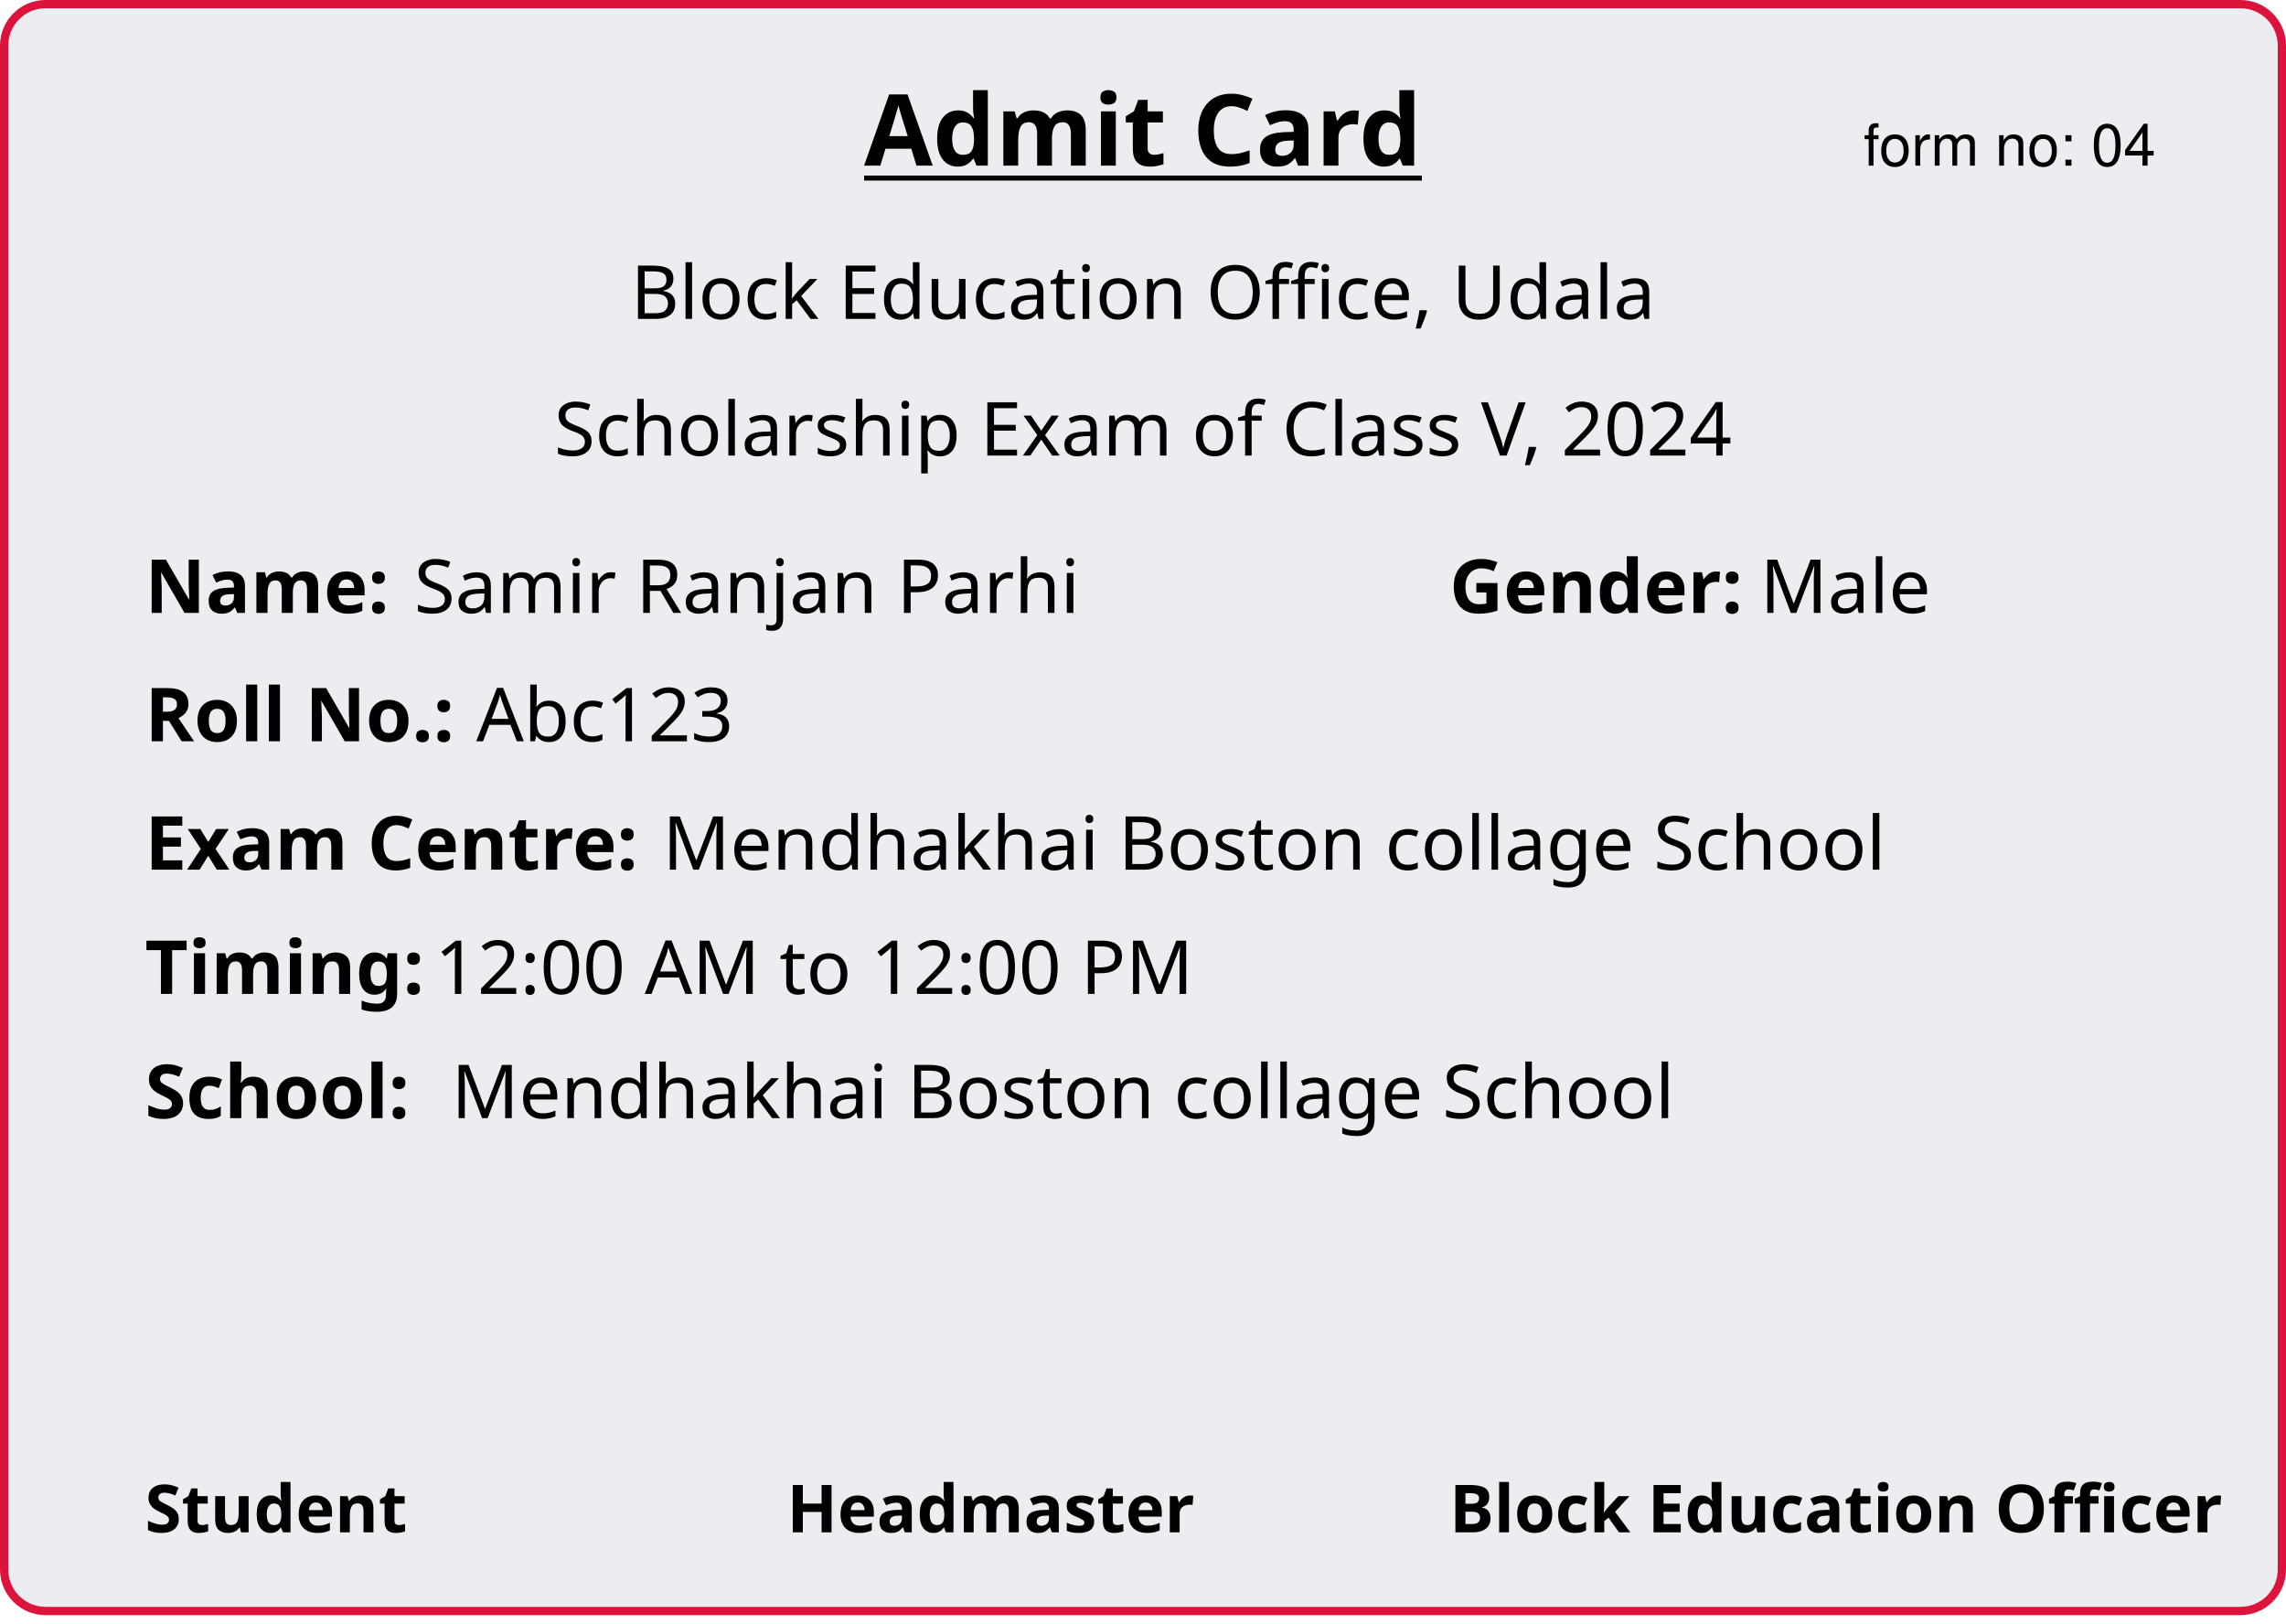
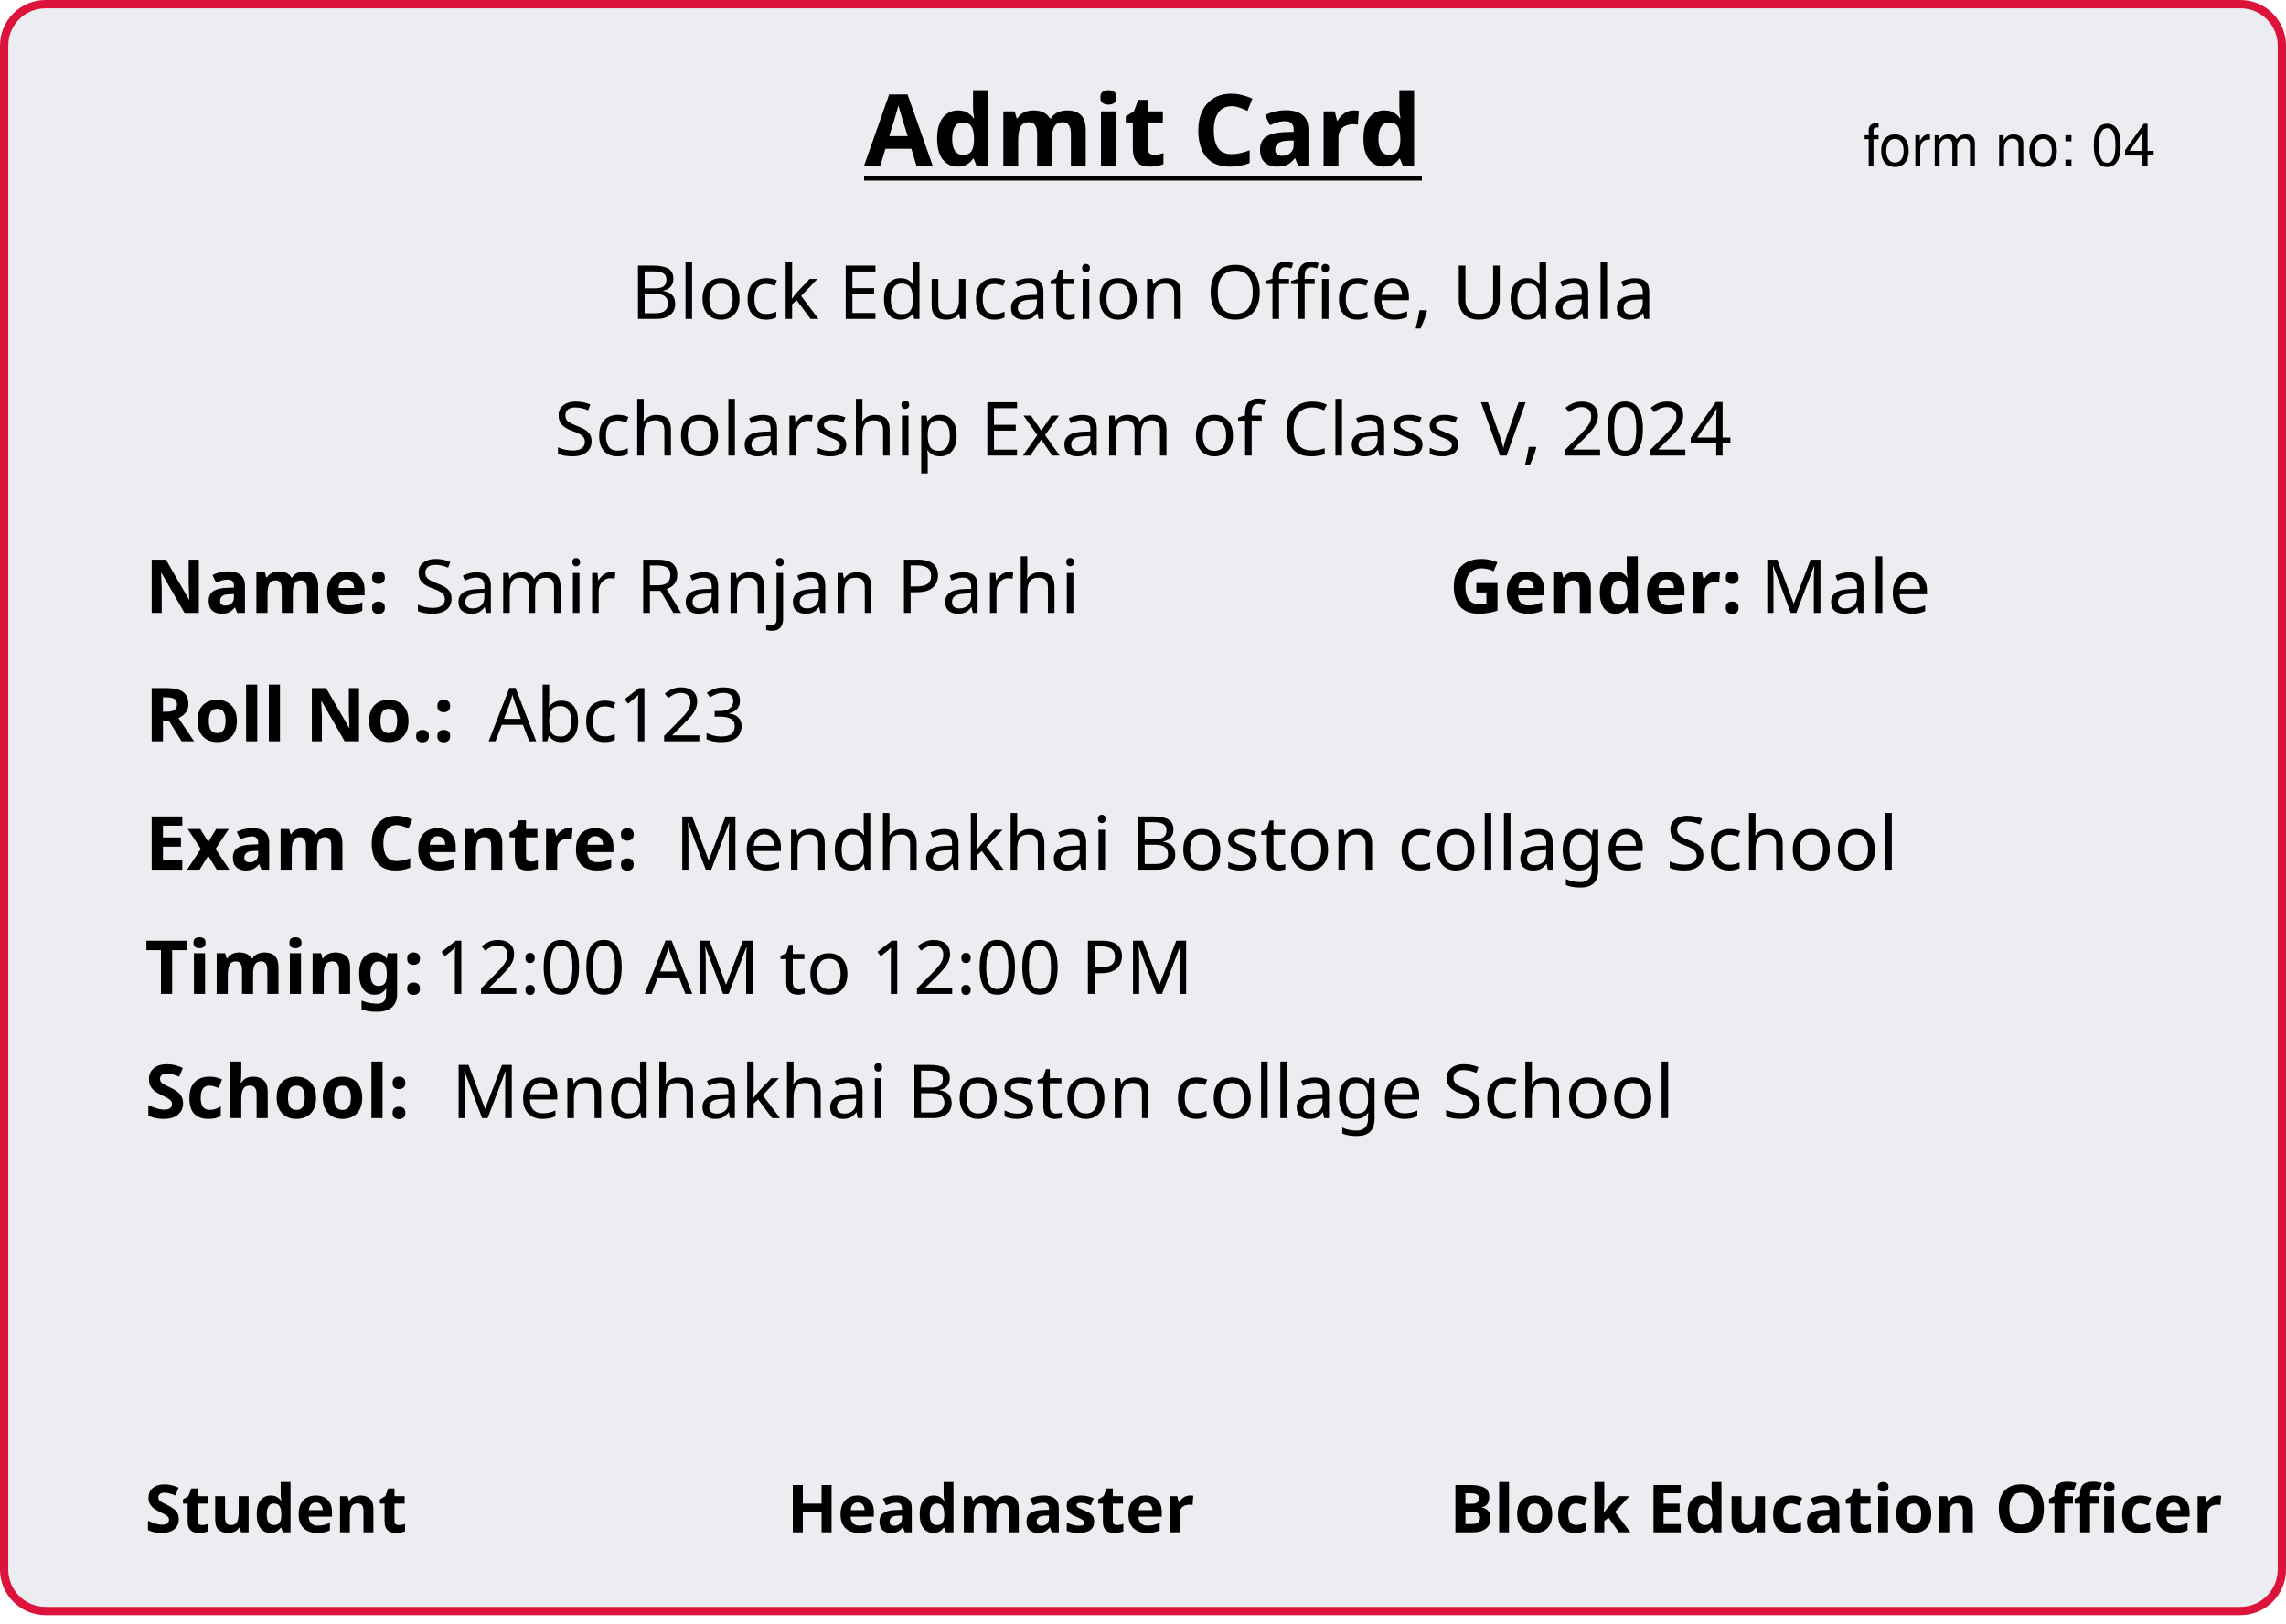
<svg xmlns="http://www.w3.org/2000/svg" width="552" height="392">
  <style>
    @keyframes animation-gauge{0%{stroke-dasharray:0 329}}@keyframes animation-rainbow{0%,to{color:#7f00ff;fill:#7f00ff}14%{color:#a933ff;fill:#a933ff}29%{color:#007fff;fill:#007fff}43%{color:#00ff7f;fill:#00ff7f}57%{color:#ff0;fill:#ff0}71%{color:#ff7f00;fill:#ff7f00}86%{color:red;fill:red}}svg{font-family: 'Gill Sans', 'Gill Sans MT', Calibri, 'Trebuchet MS', sans-serif,Jura,BlinkMacSystemFont,Segoe UI,Helvetica,Arial,sans-serif,Apple Color Emoji,Segoe UI Emoji;font-size:14px;color:#777}h1,h2,h3{margin:8px 0 2px;padding:0;color:#0366d6}h1{font-size:20px;font-weight:700}h2,h3{font-weight:400}h1 svg,h2 svg,h3 svg{fill:currentColor}h2{font-size:16px}h3{font-size:14px}section&gt;.field{margin-left:5px;margin-right:5px}.field{display:flex;align-items:center;margin-bottom:2px;white-space:nowrap}.field svg{margin:0 8px;fill:#959da5;flex-shrink:0}.row{display:flex;flex-wrap:wrap}.row section{flex:1 1 0}.avatar{border-radius:50%;margin:0 6px}.calendar.field{margin:4px 0 4px 7px}.calendar .day{outline:1px solid rgba(27,31,35,.04);outline-offset:-1px}svg.calendar{margin-left:13px;margin-top:4px}:root{--color-calendar-graph-day-bg:#ebedf0;--color-calendar-graph-day-border:rgba(27,31,35,0.06);--color-calendar-graph-day-L1-bg:#9be9a8;--color-calendar-graph-day-L2-bg:#40c463;--color-calendar-graph-day-L3-bg:#30a14e;--color-calendar-graph-day-L4-bg:#216e39;--color-calendar-halloween-graph-day-L1-bg:#ffee4a;--color-calendar-halloween-graph-day-L2-bg:#ffc501;--color-calendar-halloween-graph-day-L3-bg:#fe9600;--color-calendar-halloween-graph-day-L4-bg:#03001c;--color-calendar-winter-graph-day-L1-bg:#0a3069;--color-calendar-winter-graph-day-L2-bg:#0969da;--color-calendar-winter-graph-day-L3-bg:#54aeff;--color-calendar-winter-graph-day-L4-bg:#b6e3ff;--color-calendar-graph-day-L4-border:rgba(27,31,35,0.06);--color-calendar-graph-day-L3-border:rgba(27,31,35,0.06);--color-calendar-graph-day-L2-border:rgba(27,31,35,0.06);--color-calendar-graph-day-L1-border:rgba(27,31,35,0.06)}#metrics-end{width:100%}
</style>
  <rect x="1" y="1" width="550" height="388" rx="10" ry="10" stroke="crimson" fill="#ebedf0" stroke-width="2" />
  <text x="50%" y="40" text-anchor="middle" font-family="Gill Sans" font-size="24" text-decoration="underline" font-weight="bold">
    Admit Card
  </text>
  <text x="450" y="40" font-family="Helvetica" font-size="14">
    form no: 04
  </text>
  <text x="50%" y="77" text-anchor="middle" font-family="Gill Sans" font-size="18">
    Block Education Office, Udala
  </text>
  <text x="50%" y="110" text-anchor="middle" font-family="Gill Sans" font-size="18">
    Scholarship Exam of Class V, 2024
  </text>
  <text x="35" y="148" font-family="Gill Sans" font-size="18" font-weight="bold">
    Name:
  </text>
  <text x="100" y="148" font-family="Gill Sans" font-size="18">
    Samir Ranjan Parhi
  </text>
  <text x="350" y="148" font-family="Gill Sans" font-size="18" font-weight="bold">
    Gender:
  </text>
  <text x="425" y="148" font-family="Gill Sans" font-size="18">
    Male
  </text>
  <text x="35" y="179" font-family="Gill Sans" font-size="18" font-weight="bold">
    Roll No.:   
  </text>
-   <text x="115" y="179" font-family="Gill Sans" font-size="18">
+   <text x="118" y="179" font-family="Gill Sans" font-size="18">
    Abc123
  </text>
  <text x="35" y="210" font-family="Gill Sans" font-size="18" font-weight="bold">
    Exam Centre:
  </text>
-   <text x="160" y="210" font-family="Gill Sans" font-size="18">
+   <text x="163" y="210" font-family="Gill Sans" font-size="18">
    Mendhakhai Boston collage School
  </text>
  <text x="35" y="240" font-family="Gill Sans" font-size="18" font-weight="bold">
    Timing:
  </text>
  <text x="105" y="240" font-family="Gill Sans" font-size="18">
    12:00 AM to 12:00 PM
  </text>
  <text x="35" y="270" font-family="Gill Sans" font-size="18" font-weight="bold">
    School:
  </text>
  <text x="109" y="270" font-family="Gill Sans" font-size="18">
    Mendhakhai Boston collage School
  </text>
  <text x="35" y="370" font-family="Gill Sans" font-size="16" font-weight="bold">
    Student
  </text>
  <text x="190" y="370" font-family="Gill Sans" font-size="16" font-weight="bold">
    Headmaster
  </text>
  <text x="350" y="370" font-family="Gill Sans" font-size="16" font-weight="bold">
    Block Education Officer
  </text>
</svg>
